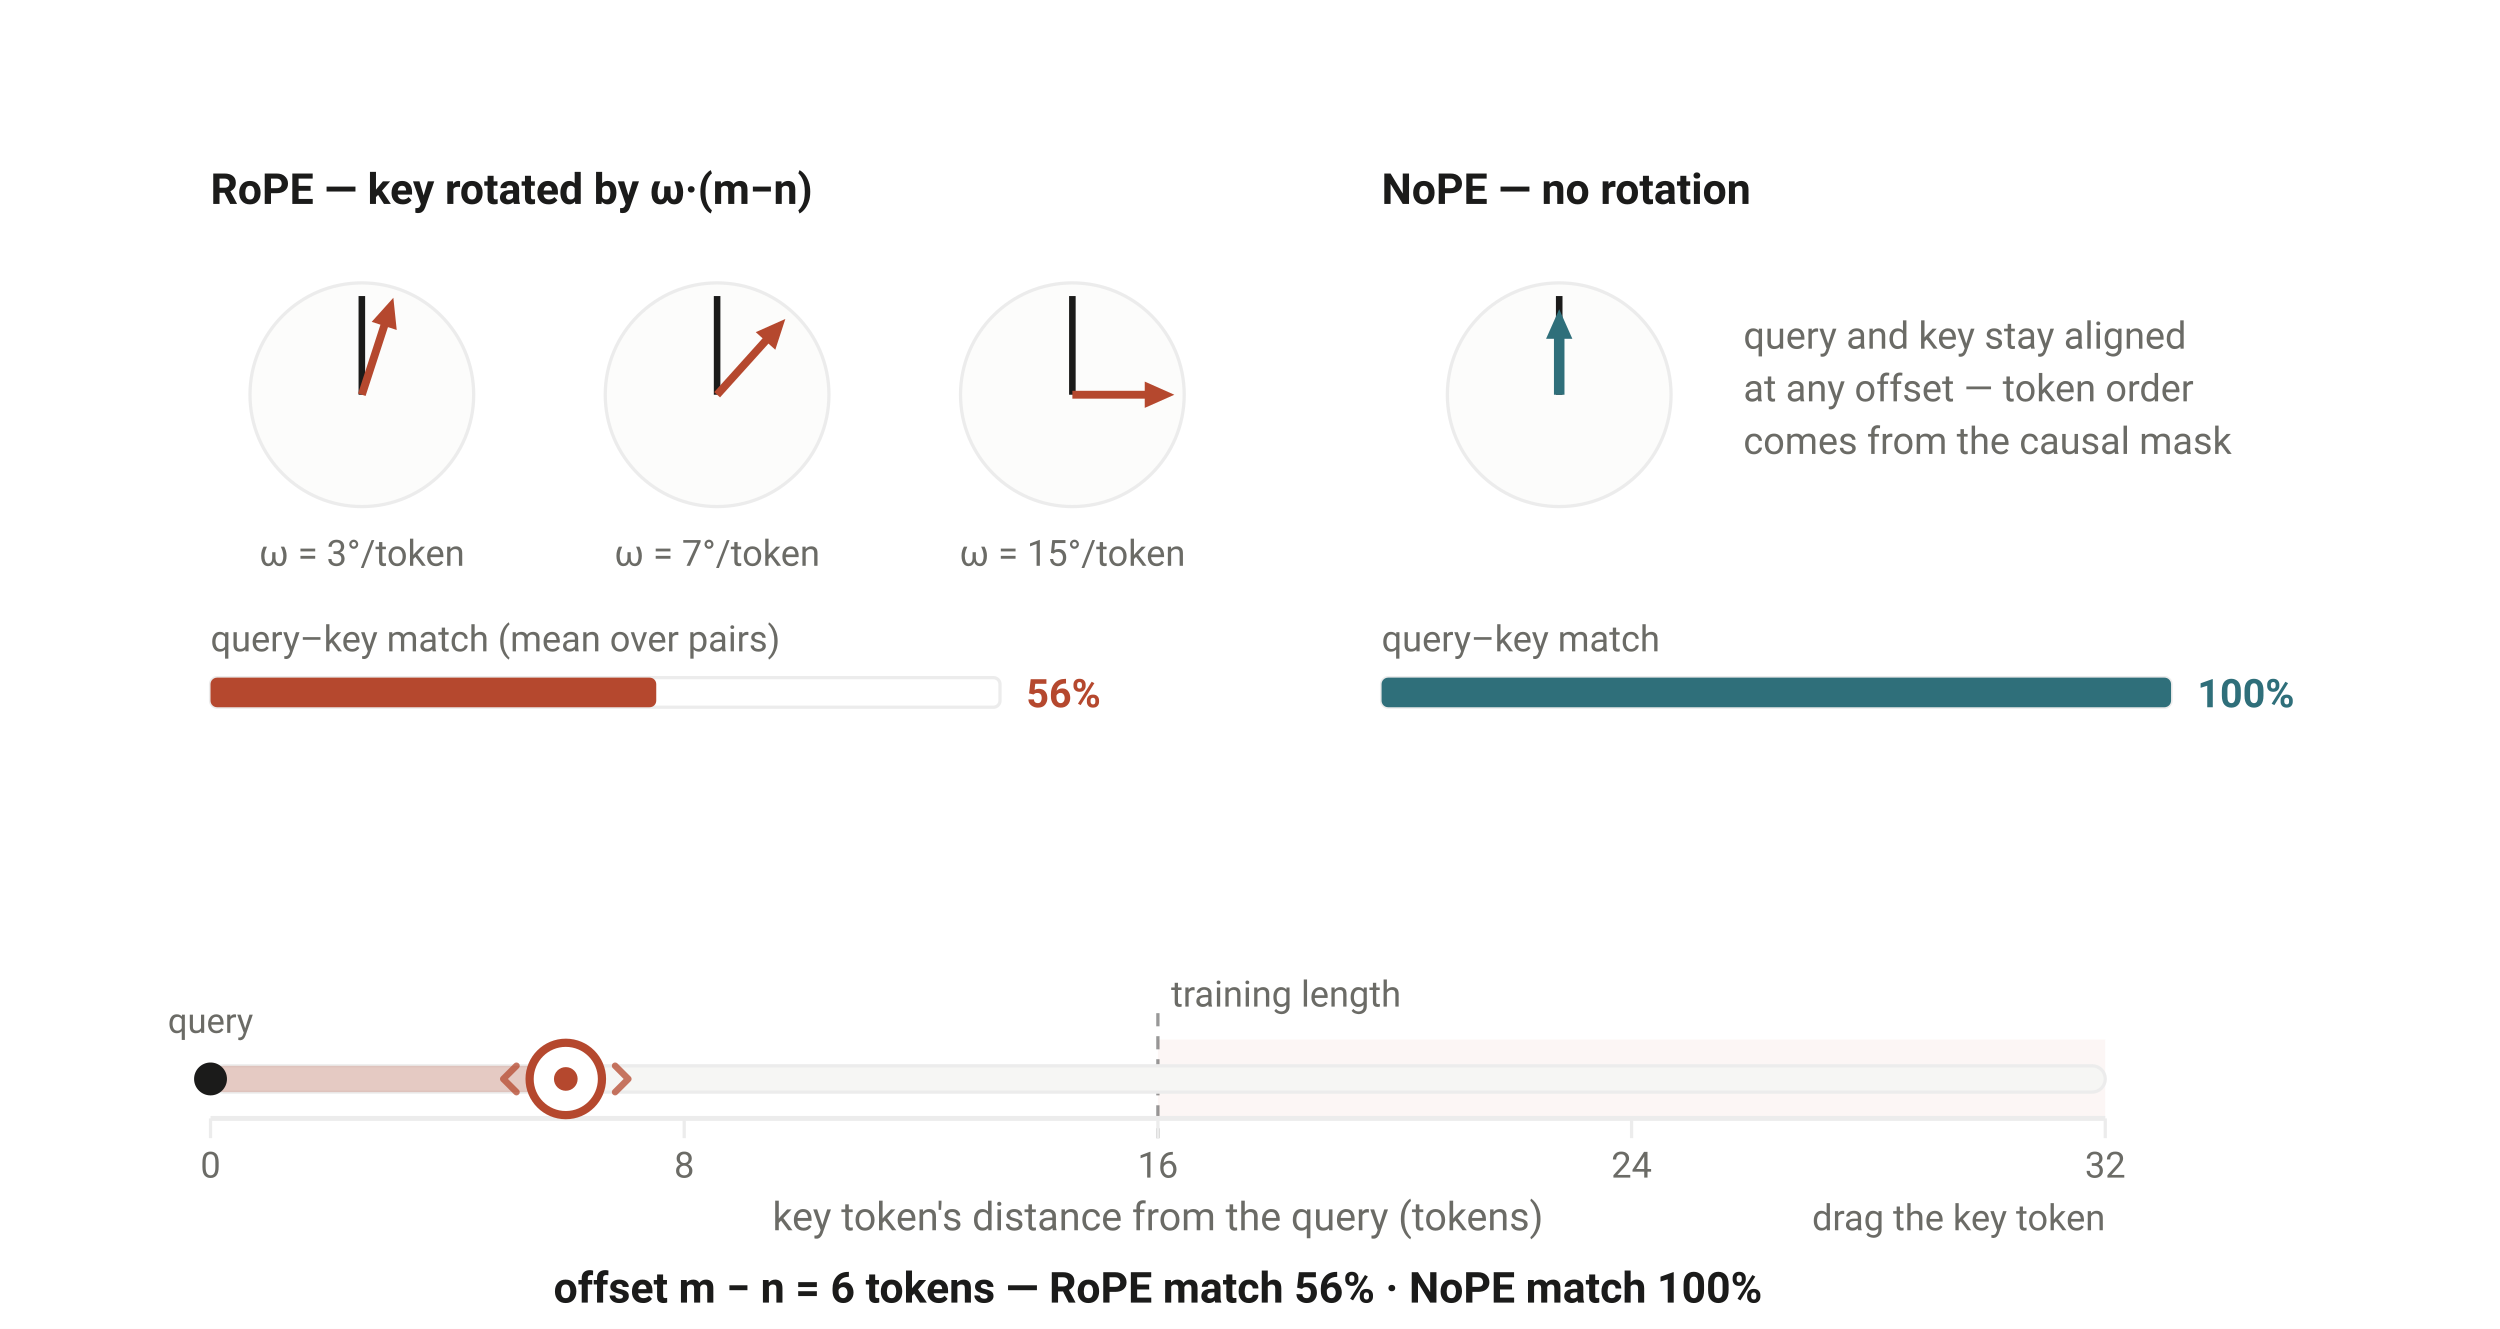
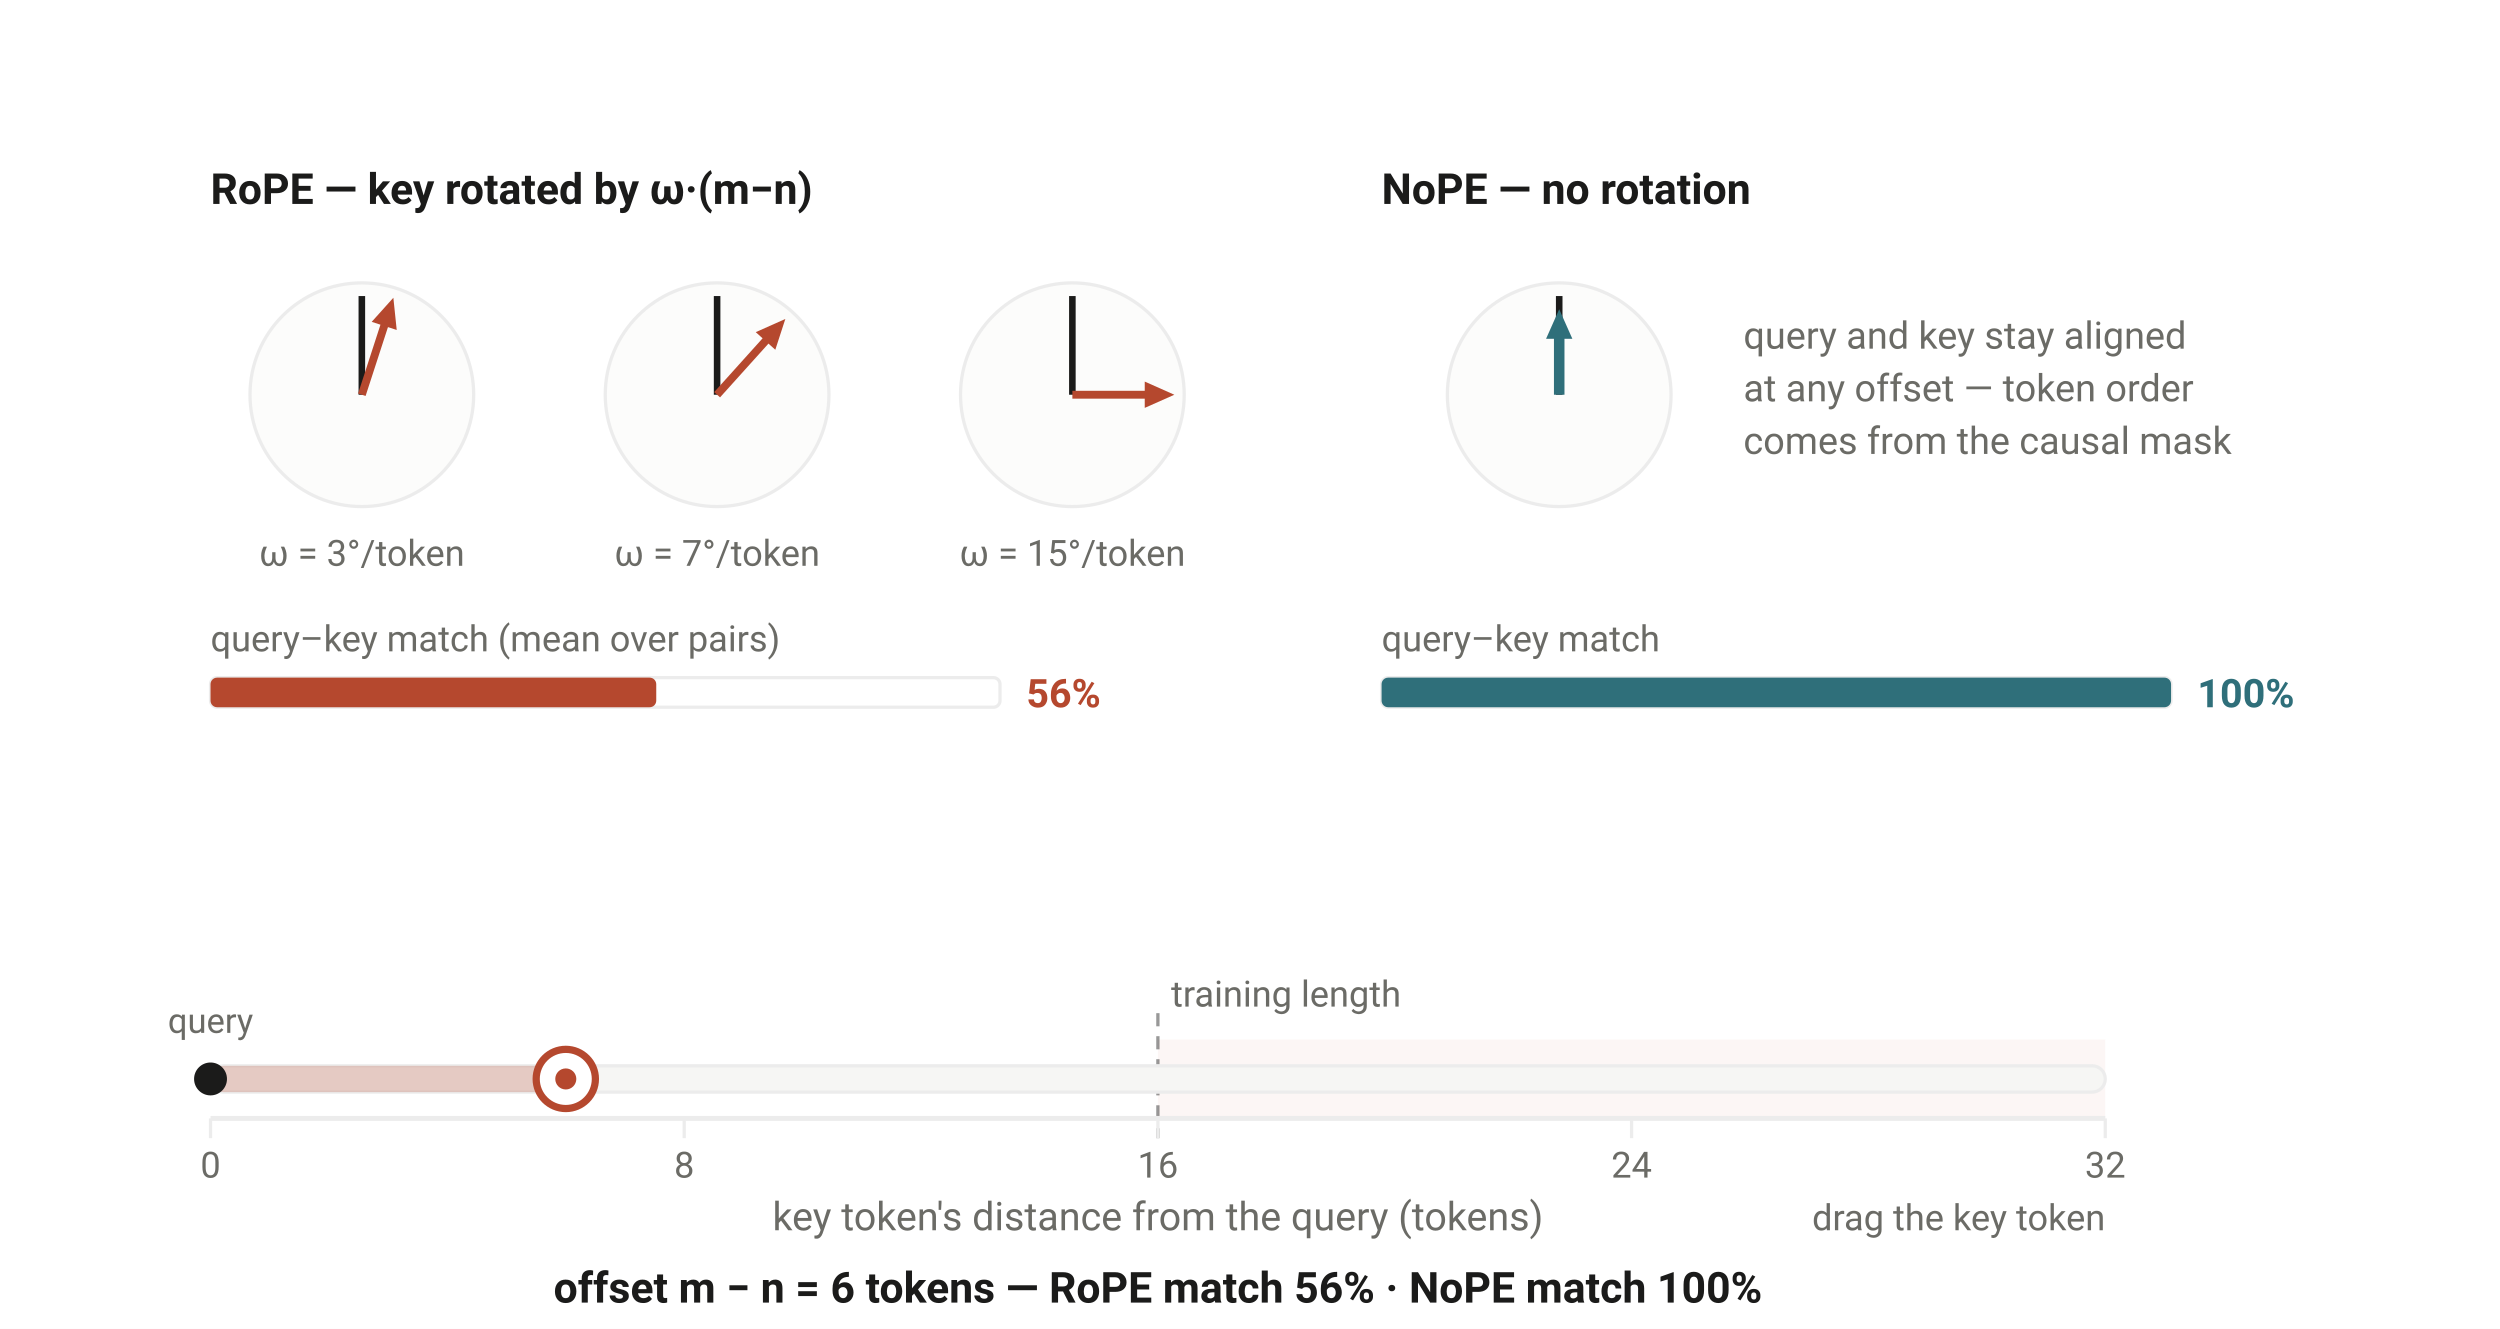
<svg xmlns="http://www.w3.org/2000/svg" viewBox="0 0 760 404" font-family="-apple-system,BlinkMacSystemFont,Segoe UI,Roboto,Helvetica,Arial,sans-serif" role="img" aria-label="Interactive diagram of RoPE and NoPE mechanics. RoPE: three frequency pairs rotate the key vector by an angle proportional to token offset, so the query-key match dephases as the offset grows, and offsets beyond the training length produce angles unseen in training. NoPE: no rotation, match unchanged at any offset. Drag along the token ruler to change the offset.">
-   <style>#ov{cursor:grab}#ov:active{cursor:grabbing}#kg{pointer-events:none}#kin.idle{animation:nudge 1.6s ease-in-out infinite}@keyframes nudge{0%,100%{transform:translateX(0)}50%{transform:translateX(12px)}}@media (prefers-reduced-motion:reduce){#kin.idle{animation:none}}</style>
+   <style>#ov{cursor:grab}#ov:active{cursor:grabbing}#kg{pointer-events:none}</style>
  <rect width="760" height="404" fill="#ffffff" />
  <text x="64" y="62" font-size="13" fill="#1b1b1a" font-weight="700">RoPE — key rotated by ω·(m−n)</text>
  <text x="420" y="62" font-size="13" fill="#1b1b1a" font-weight="700">NoPE — no rotation</text>
  <g transform="translate(110,120)">
    <circle r="34" fill="#fcfcfb" stroke="#ececec" />
    <line y2="-30" stroke="#1b1b1a" stroke-width="2" />
    <g id="k0" transform="rotate(18)">
      <line y2="-27" stroke="#b5482e" stroke-width="2.4" />
      <polygon points="0,-31 -4,-22 4,-22" fill="#b5482e" />
    </g>
  </g>
  <g transform="translate(218,120)">
    <circle r="34" fill="#fcfcfb" stroke="#ececec" />
    <line y2="-30" stroke="#1b1b1a" stroke-width="2" />
    <g id="k1" transform="rotate(42)">
      <line y2="-27" stroke="#b5482e" stroke-width="2.4" />
      <polygon points="0,-31 -4,-22 4,-22" fill="#b5482e" />
    </g>
  </g>
  <g transform="translate(326,120)">
    <circle r="34" fill="#fcfcfb" stroke="#ececec" />
    <line y2="-30" stroke="#1b1b1a" stroke-width="2" />
    <g id="k2" transform="rotate(90)">
      <line y2="-27" stroke="#b5482e" stroke-width="2.4" />
      <polygon points="0,-31 -4,-22 4,-22" fill="#b5482e" />
    </g>
  </g>
  <text x="110" y="172" font-size="11" fill="#6b6b66" text-anchor="middle">ω = 3°/token</text>
  <text x="218" y="172" font-size="11" fill="#6b6b66" text-anchor="middle">ω = 7°/token</text>
  <text x="326" y="172" font-size="11" fill="#6b6b66" text-anchor="middle">ω = 15°/token</text>
  <g transform="translate(474,120)">
    <circle r="34" fill="#fcfcfb" stroke="#ececec" />
    <line y2="-30" stroke="#1b1b1a" stroke-width="2" />
    <line y2="-22" stroke="#2f6f7a" stroke-width="3.2" />
    <polygon points="0,-26 -4,-17 4,-17" fill="#2f6f7a" />
  </g>
  <text x="530" y="106" font-size="11.5" fill="#6b6b66">query and key stay aligned</text>
  <text x="530" y="122" font-size="11.5" fill="#6b6b66">at any offset — token order</text>
  <text x="530" y="138" font-size="11.5" fill="#6b6b66">comes from the causal mask</text>
  <text x="64" y="198" font-size="11" fill="#6b6b66">query–key match (mean over pairs)</text>
  <rect x="64" y="206" width="240" height="9" fill="none" stroke="#ececec" rx="2" />
  <rect id="bar" x="64" y="206" width="135.5" height="9" fill="#b5482e" rx="2" />
  <text id="bv" x="312" y="215" font-size="12" fill="#b5482e" font-weight="700">56%</text>
  <text x="420" y="198" font-size="11" fill="#6b6b66">query–key match</text>
  <rect x="420" y="206" width="240" height="9" fill="none" stroke="#ececec" rx="2" />
  <rect x="420" y="206" width="240" height="9" fill="#2f6f7a" rx="2" />
  <text x="668" y="215" font-size="12" fill="#2f6f7a" font-weight="700">100%</text>
  <rect x="352" y="316" width="288" height="24" fill="#b5482e" opacity="0.05" />
  <line x1="352" y1="308" x2="352" y2="346" stroke="#1b1b1a" stroke-dasharray="4 3" opacity="0.45" />
  <text x="356" y="306" font-size="11" fill="#6b6b66">training length</text>
  <rect x="64" y="324" width="576" height="8" rx="4" fill="#f6f6f4" stroke="#ececec" />
  <rect id="fb" x="64" y="324" width="108" height="8" rx="4" fill="#b5482e" opacity="0.25" />
  <line x1="64" y1="340" x2="640" y2="340" stroke="#ececec" stroke-width="1.5" />
  <line x1="64" y1="340" x2="64" y2="346" stroke="#ececec" />
  <line x1="208" y1="340" x2="208" y2="346" stroke="#ececec" />
  <line x1="352" y1="340" x2="352" y2="346" stroke="#ececec" />
  <line x1="496" y1="340" x2="496" y2="346" stroke="#ececec" />
  <line x1="640" y1="340" x2="640" y2="346" stroke="#ececec" />
  <text x="64" y="358" font-size="11" fill="#6b6b66" text-anchor="middle">0</text>
  <text x="208" y="358" font-size="11" fill="#6b6b66" text-anchor="middle">8</text>
  <text x="352" y="358" font-size="11" fill="#6b6b66" text-anchor="middle">16</text>
  <text x="496" y="358" font-size="11" fill="#6b6b66" text-anchor="middle">24</text>
  <text x="640" y="358" font-size="11" fill="#6b6b66" text-anchor="middle">32</text>
  <circle cx="64" cy="328" r="5" fill="#1b1b1a" />
  <text x="64" y="314" font-size="10.5" fill="#6b6b66" text-anchor="middle">query</text>
  <g id="kg" transform="translate(172,328)">
-     <g id="kin" class="idle">
-       <path d="M-15 -4 L-19 0 L-15 4" fill="none" stroke="#b5482e" stroke-width="2" stroke-linecap="round" stroke-linejoin="round" opacity="0.75" />
-       <path d="M15 -4 L19 0 L15 4" fill="none" stroke="#b5482e" stroke-width="2" stroke-linecap="round" stroke-linejoin="round" opacity="0.75" />
-       <circle r="11" fill="#ffffff" stroke="#b5482e" stroke-width="2.5" />
-       <circle r="3.6" fill="#b5482e" />
+     <g id="kin">
+       <circle r="9" fill="#ffffff" stroke="#b5482e" stroke-width="2.2" />
+       <circle r="3.2" fill="#b5482e" />
    </g>
  </g>
  <text x="352" y="374" font-size="12" fill="#6b6b66" text-anchor="middle">key token's distance from the query (tokens)</text>
  <text x="640" y="374" font-size="11" fill="#6b6b66" text-anchor="end">drag the key token</text>
  <text id="ro" x="352" y="396" font-size="13" fill="#1b1b1a" font-weight="600" text-anchor="middle">offset m − n = 6 tokens — RoPE match 56% · NoPE match 100%</text>
  <rect id="ov" x="50" y="300" width="610" height="66" fill="#ffffff" fill-opacity="0" style="touch-action:pan-y" />
</svg>
